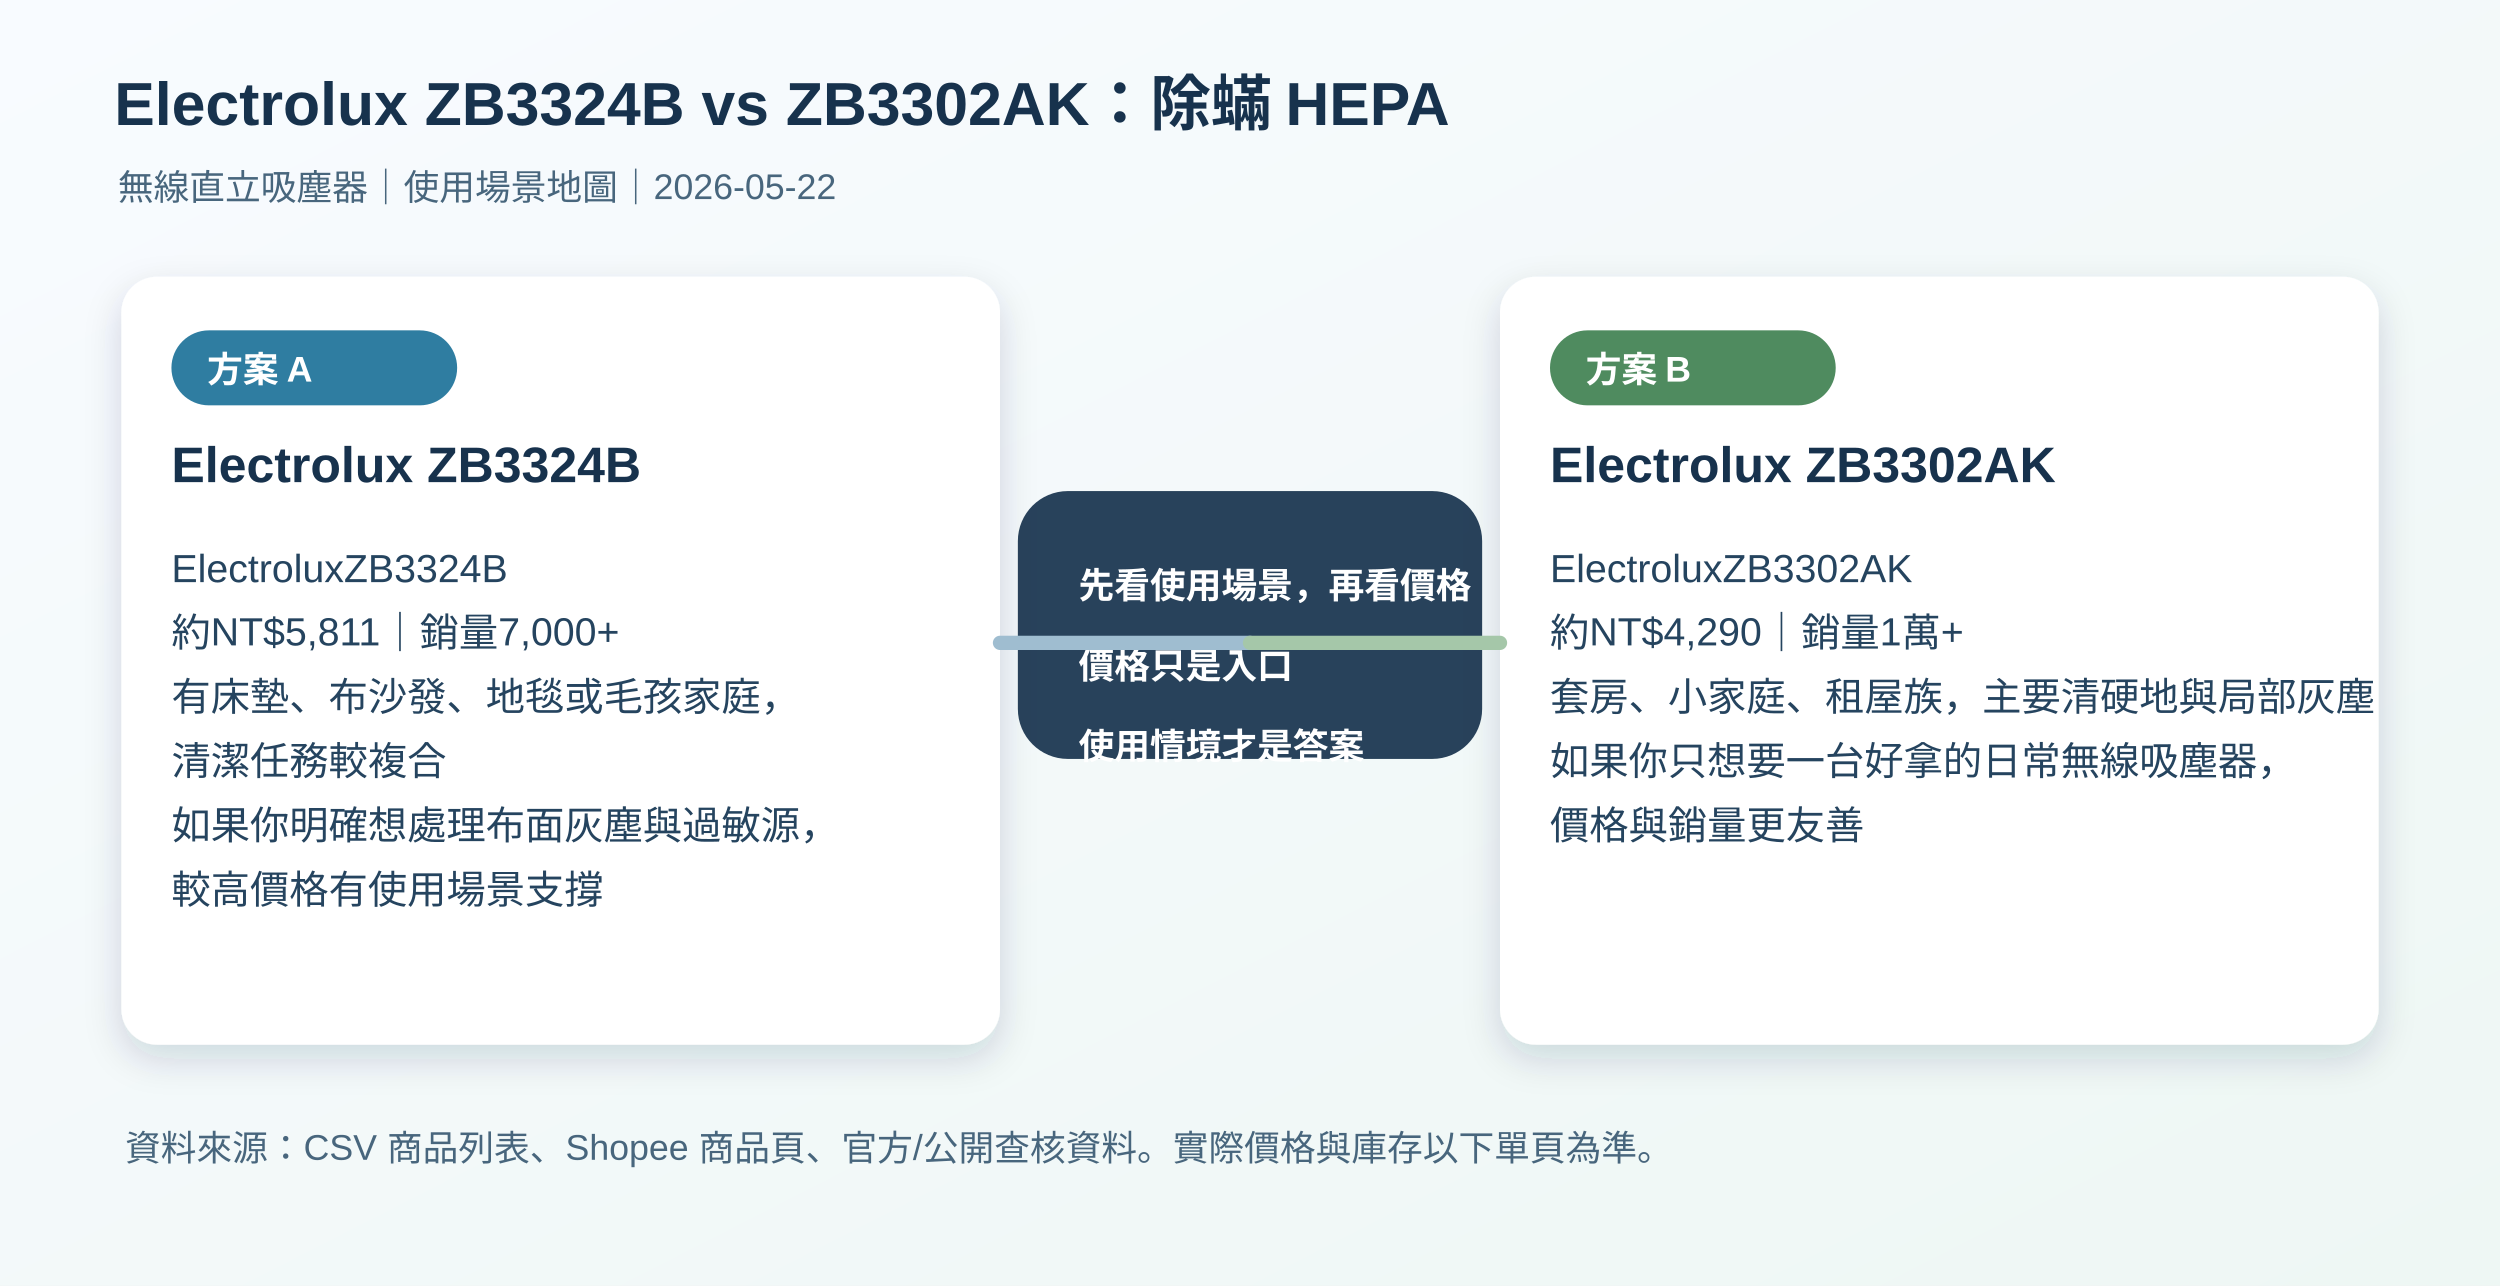
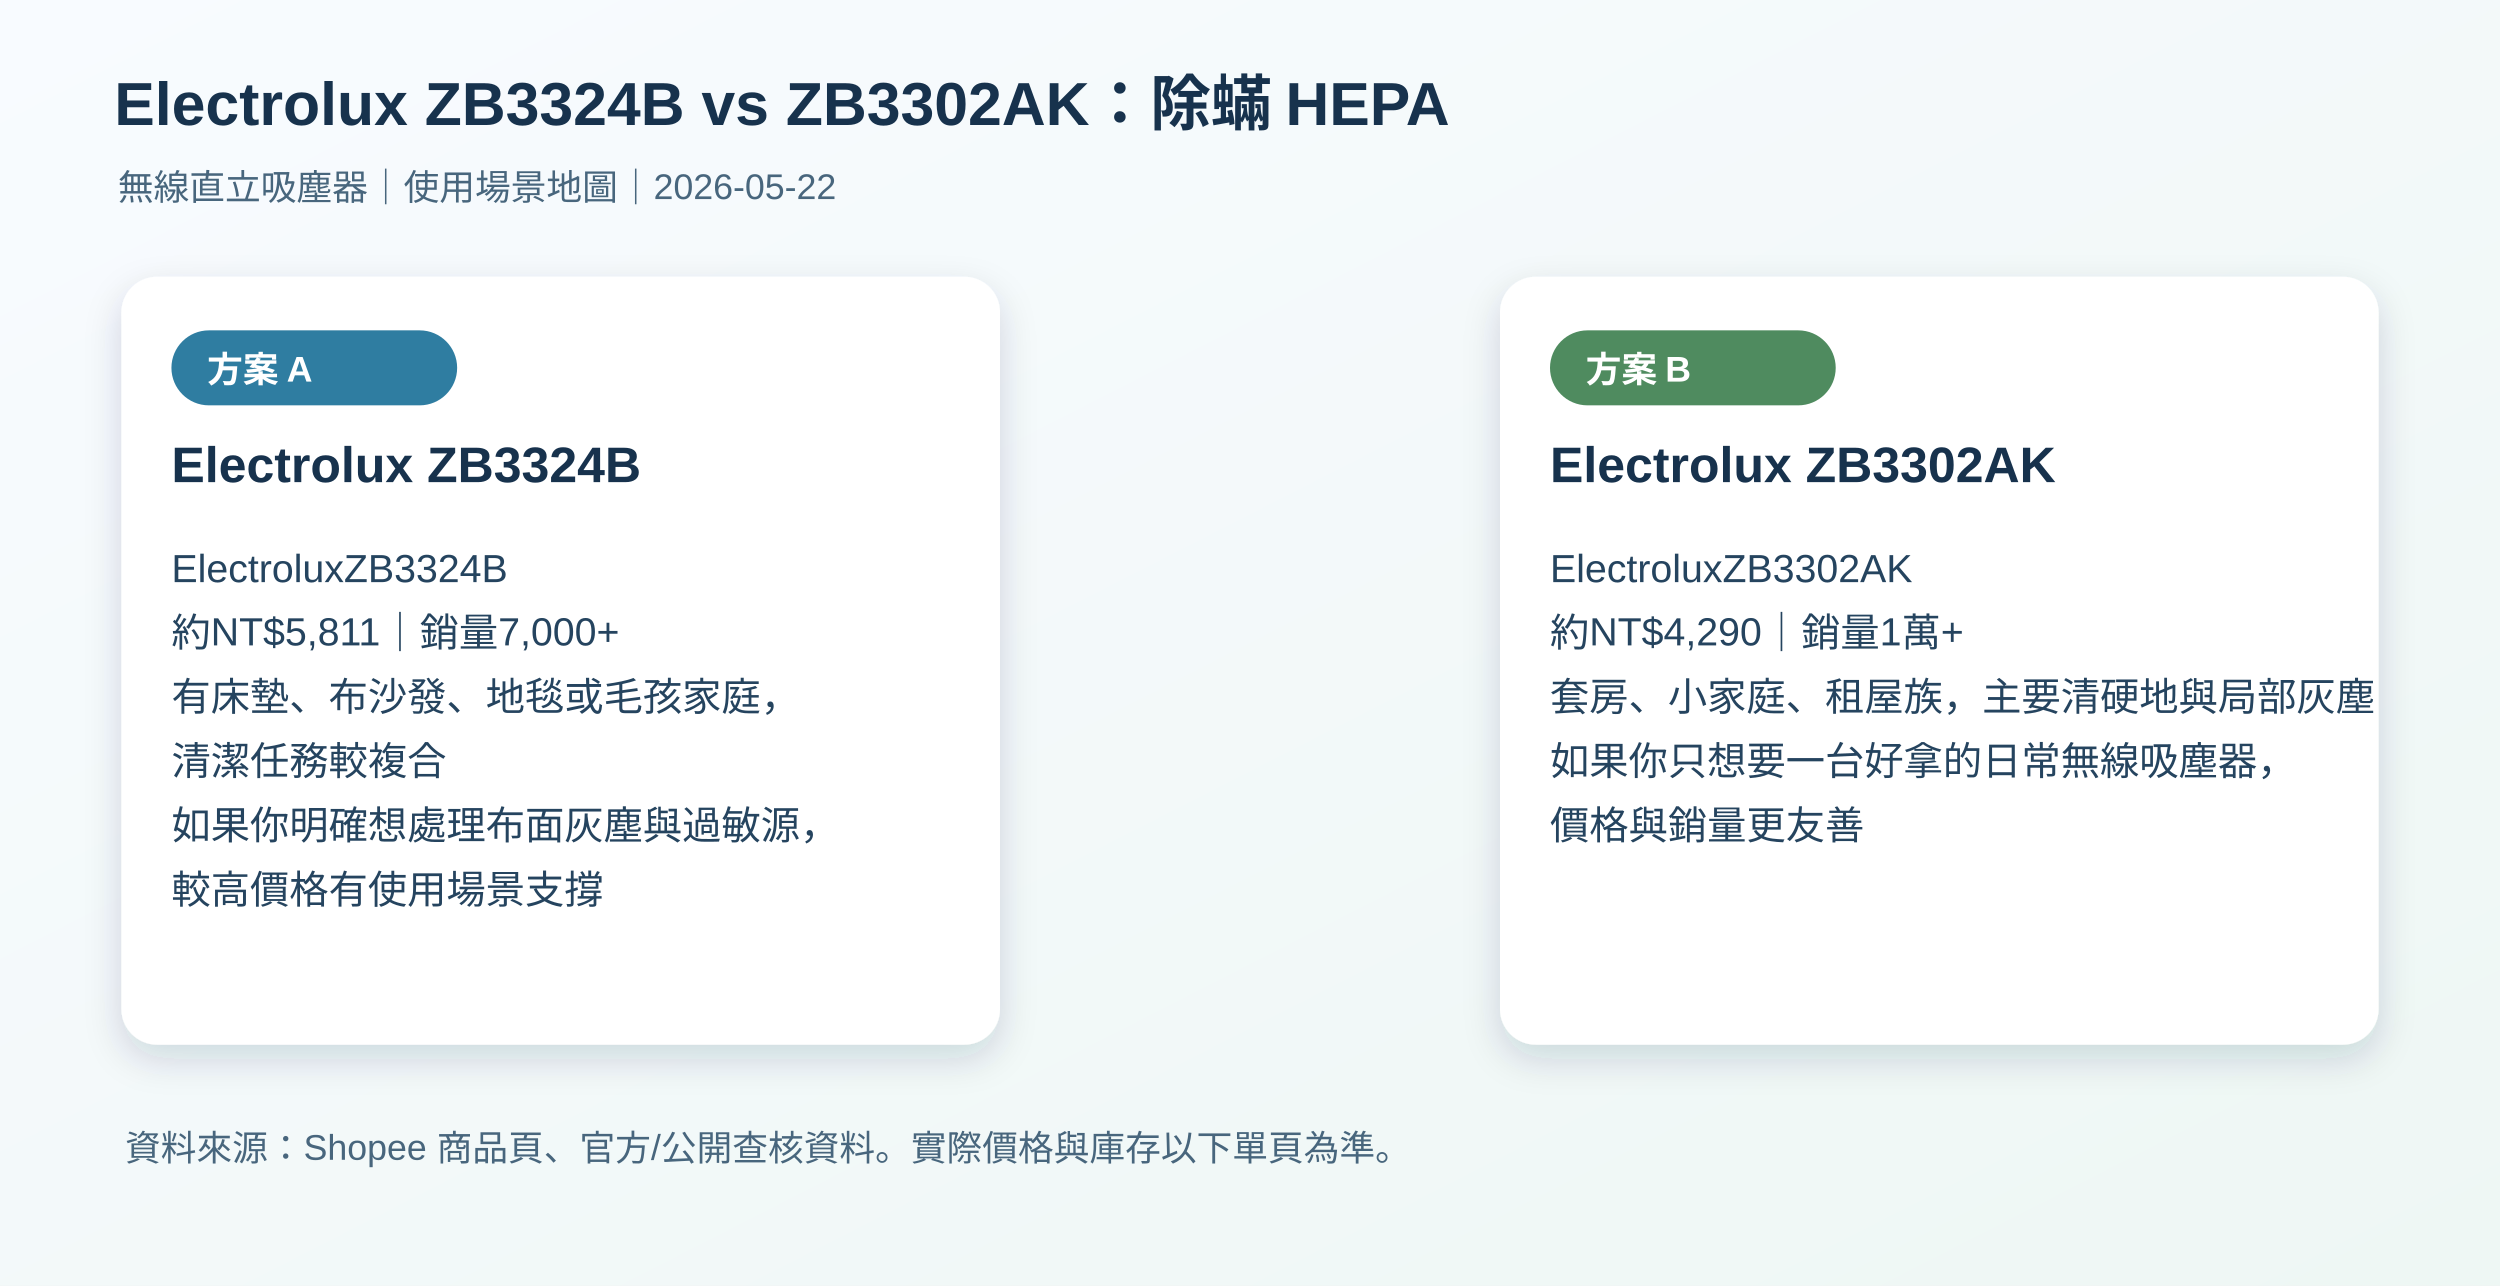
<svg xmlns="http://www.w3.org/2000/svg" width="1400" height="720" viewBox="0 0 1400 720" role="img" aria-labelledby="title desc">
  <defs>
    <linearGradient id="bg" x1="0" x2="1" y1="0" y2="1">
      <stop offset="0%" stop-color="#f8fbff" />
      <stop offset="100%" stop-color="#eef7f4" />
    </linearGradient>
    <filter id="shadow" x="-10%" y="-10%" width="120%" height="120%">
      <feDropShadow dx="0" dy="8" stdDeviation="10" flood-color="#17324d" flood-opacity="0.16" />
    </filter>
  </defs>
  <style>
    .title { font: 700 34px "Noto Sans TC", "Microsoft JhengHei", Arial, sans-serif; fill: #17324d; }
    .small { font: 500 20px "Noto Sans TC", "Microsoft JhengHei", Arial, sans-serif; fill: #48667d; }
    .label { font: 700 28px "Noto Sans TC", "Microsoft JhengHei", Arial, sans-serif; fill: #17324d; }
    .body { font: 500 22px "Noto Sans TC", "Microsoft JhengHei", Arial, sans-serif; fill: #25445f; }
    .pill { font: 700 20px "Noto Sans TC", "Microsoft JhengHei", Arial, sans-serif; fill: #ffffff; }
  </style>
  <rect width="1400" height="720" fill="url(#bg)" />
  <text x="64" y="70" class="title">Electrolux ZB3324B vs ZB3302AK：除蟎 HEPA</text>
  <text x="66" y="112" class="small">無線直立吸塵器｜使用場景地圖｜2026-05-22</text>
  <rect x="68" y="155" width="492" height="430" rx="20" fill="#ffffff" filter="url(#shadow)" />
  <rect x="840" y="155" width="492" height="430" rx="20" fill="#ffffff" filter="url(#shadow)" />
  <rect x="96" y="185" width="160" height="42" rx="21" fill="#2f7da1" />
  <rect x="868" y="185" width="160" height="42" rx="21" fill="#4f8b5f" />
  <text x="116" y="214" class="pill">方案 A</text>
  <text x="888" y="214" class="pill">方案 B</text>
  <text x="96" y="270" class="label">Electrolux ZB3324B</text>
  <text x="868" y="270" class="label">Electrolux ZB3302AK</text>
  <text x="96" y="326" class="body">ElectroluxZB3324B</text>
  <text x="96" y="362" class="body">約NT$5,811｜銷量7,000+</text>
  <text x="96" y="398" class="body">有床墊、布沙發、地毯或毛孩家庭，</text>
  <text x="96" y="434" class="body">清潔任務較複合</text>
  <text x="96" y="470" class="body">如果你明確想處理布面灰塵與過敏源，</text>
  <text x="96" y="506" class="body">較高價格有使用場景支撐</text>
  <text x="868" y="326" class="body">ElectroluxZB3302AK</text>
  <text x="868" y="362" class="body">約NT$4,290｜銷量1萬+</text>
  <text x="868" y="398" class="body">套房、小家庭、租屋族，主要清硬地與局部灰塵</text>
  <text x="868" y="434" class="body">如果你只想要一台好拿的日常無線吸塵器，</text>
  <text x="868" y="470" class="body">價格與銷量更友善</text>
-   <rect x="570" y="275" width="260" height="150" rx="28" fill="#17324d" opacity="0.92" />
-   <text x="604" y="335" class="pill">先看使用場景，再看價格</text>
-   <text x="604" y="380" class="pill">價格只是入口</text>
-   <text x="604" y="425" class="pill">使用情境才是答案</text>
-   <path d="M560 360 C625 360 650 360 700 360" stroke="#9fbdd0" stroke-width="8" stroke-linecap="round" />
-   <path d="M840 360 C775 360 750 360 700 360" stroke="#a5c7a9" stroke-width="8" stroke-linecap="round" />
-   <text x="70" y="650" class="small">資料來源：CSV 商品列表、Shopee 商品頁、官方/公開查核資料。實際價格與庫存以下單頁為準。</text>
+   <text x="70" y="650" class="small">資料來源：Shopee 商品頁、官方/公開查核資料。實際價格與庫存以下單頁為準。</text>
</svg>
